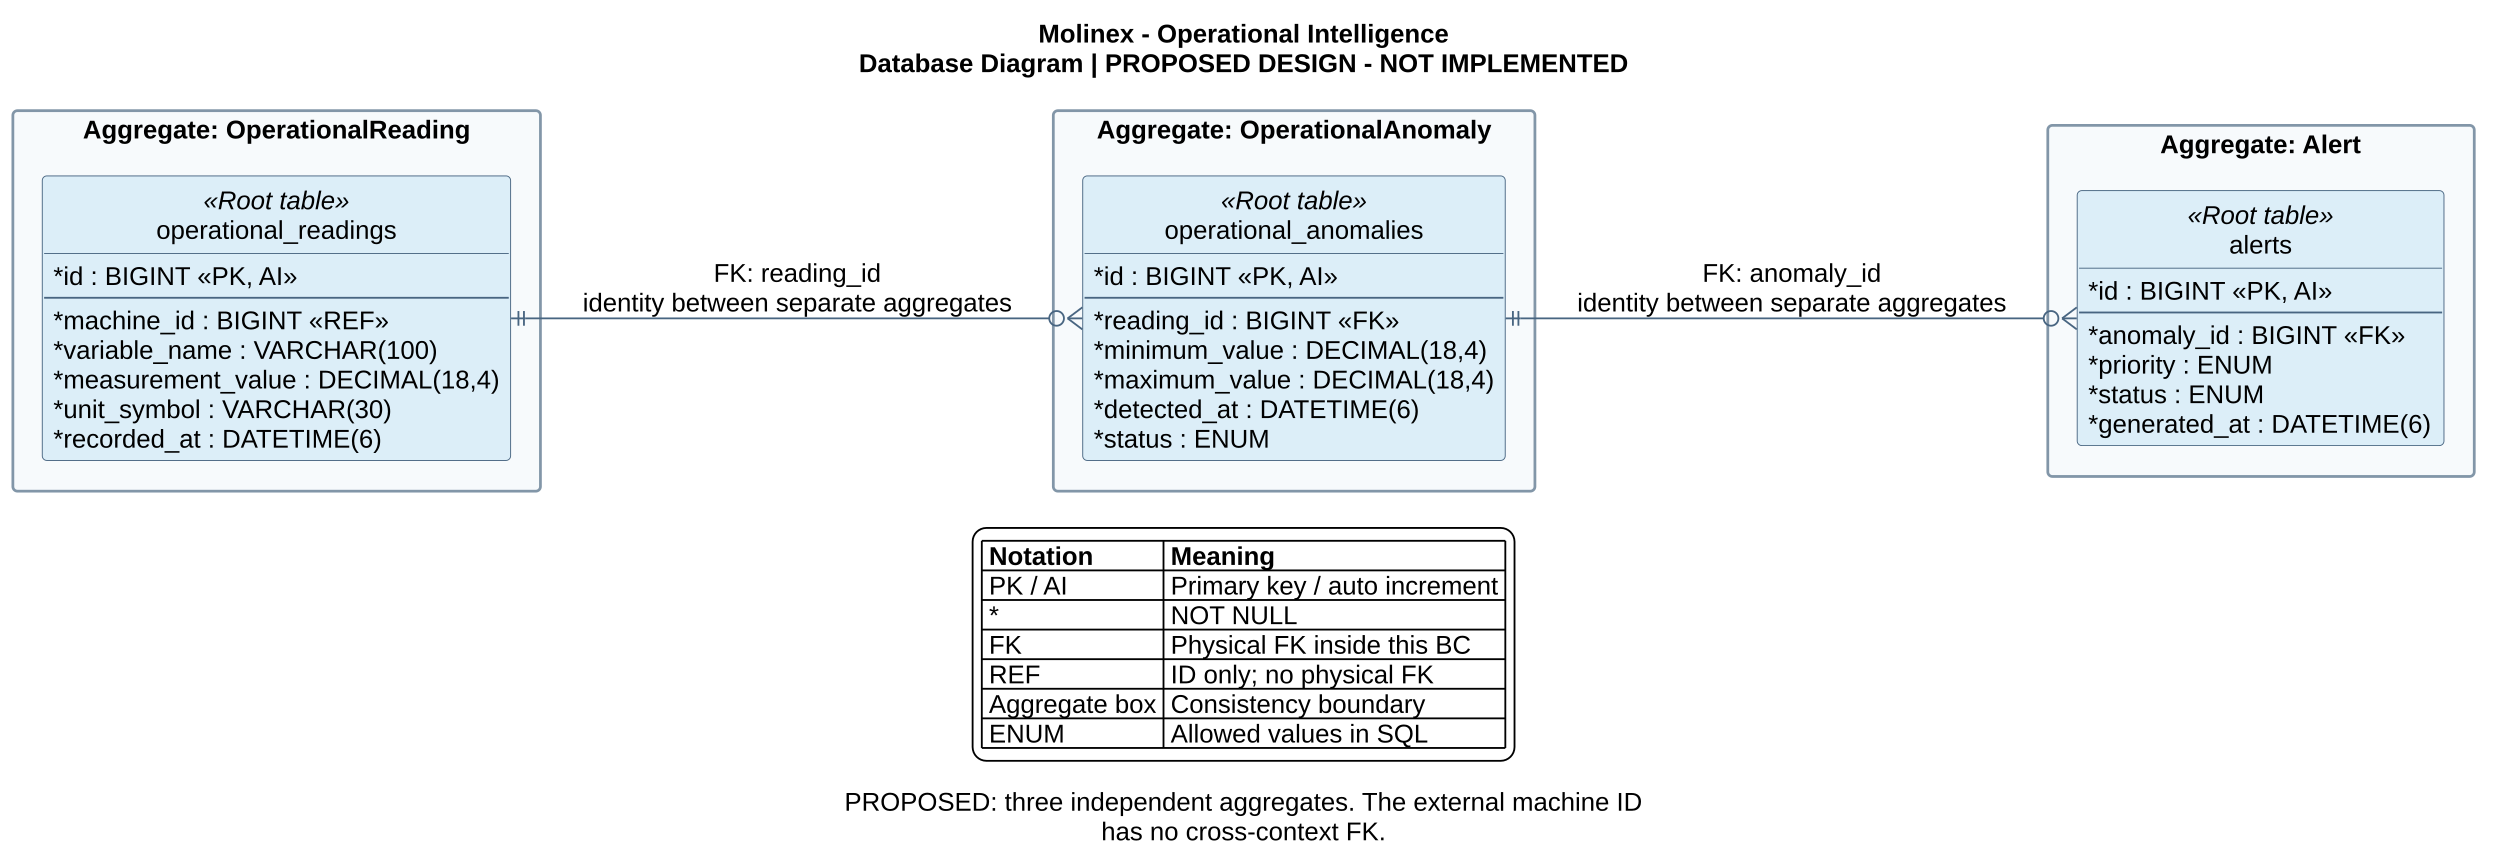
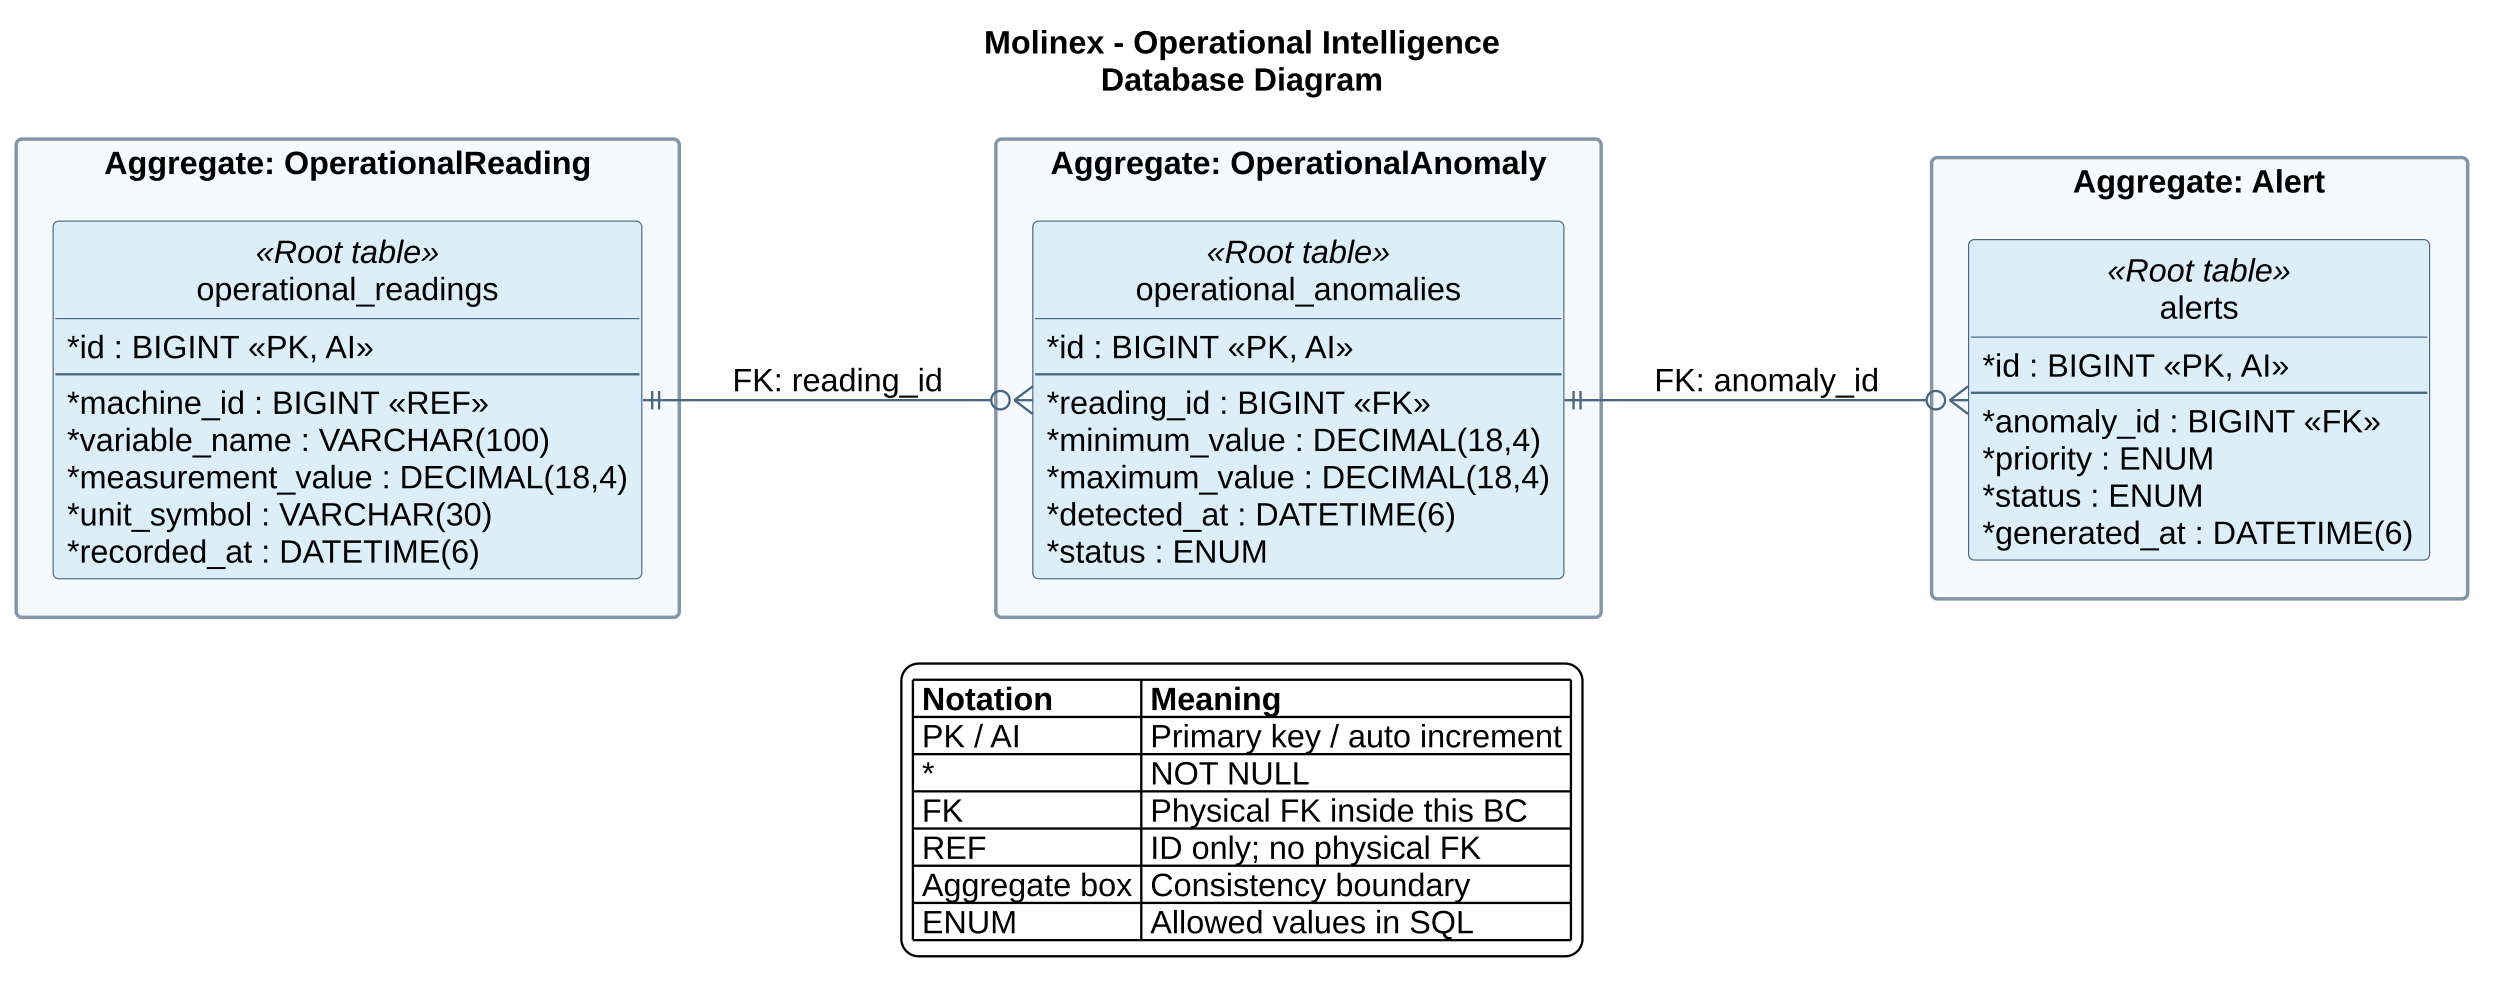
- <svg xmlns="http://www.w3.org/2000/svg" version="1.1" data-diagram-type="CLASS" style="width:1360px;height:468px;background:#FFFFFF;" width="1360px" height="468px" viewBox="0 0 1360 468" zoomAndPan="magnify" preserveAspectRatio="none" contentStyleType="text/css">
+ <svg xmlns="http://www.w3.org/2000/svg" version="1.1" data-diagram-type="CLASS" style="width:1082px;height:432px;background:#FFFFFF;" width="1082px" height="432px" viewBox="0 0 1082 432" zoomAndPan="magnify" preserveAspectRatio="none" contentStyleType="text/css">
  <defs />
  <g font-family="sans-serif" lengthAdjust="spacing">
    <g class="title" data-source-line="15">
-       <text x="564.869" y="23.132" fill="#000" font-size="14" textLength="223.262" font-weight="700" font-family="Arial">Molinex - Operational Intelligence</text>
-       <text x="467.225" y="39.23" fill="#000" font-size="14" textLength="418.551" font-weight="700" font-family="Arial">Database Diagram | PROPOSED DESIGN - NOT IMPLEMENTED</text>
+       <text x="425.869" y="23.132" fill="#000" font-size="14" textLength="223.262" font-weight="700" font-family="Arial">Molinex - Operational Intelligence</text>
+       <text x="476.417" y="39.23" fill="#000" font-size="14" textLength="122.165" font-weight="700" font-family="Arial">Database Diagram</text>
    </g>
-     <g class="cluster" data-qualified-name="aggregate_0" id="ent0001" data-source-line="20">
+     <g class="cluster" data-qualified-name="aggregate_0" id="ent0001" data-source-line="16">
      <rect x="7" y="60.197" width="287" height="207" fill="#F7FAFC" style="stroke:#8296A8;stroke-width:1.5;" rx="2.5" ry="2.5" />
      <text x="45.097" y="75.329" fill="#000" font-size="14" textLength="210.807" font-weight="700" font-family="Arial">Aggregate: OperationalReading</text>
    </g>
-     <g class="cluster" data-qualified-name="aggregate_1" id="ent0003" data-source-line="31">
-       <rect x="573" y="60.197" width="262" height="207" fill="#F7FAFC" style="stroke:#8296A8;stroke-width:1.5;" rx="2.5" ry="2.5" />
-       <text x="596.648" y="75.329" fill="#000" font-size="14" textLength="214.703" font-weight="700" font-family="Arial">Aggregate: OperationalAnomaly</text>
+     <g class="cluster" data-qualified-name="aggregate_1" id="ent0003" data-source-line="27">
+       <rect x="431" y="60.197" width="262" height="207" fill="#F7FAFC" style="stroke:#8296A8;stroke-width:1.5;" rx="2.5" ry="2.5" />
+       <text x="454.648" y="75.329" fill="#000" font-size="14" textLength="214.703" font-weight="700" font-family="Arial">Aggregate: OperationalAnomaly</text>
    </g>
-     <g class="cluster" data-qualified-name="aggregate_2" id="ent0005" data-source-line="42">
-       <rect x="1114" y="68.197" width="232" height="191" fill="#F7FAFC" style="stroke:#8296A8;stroke-width:1.5;" rx="2.5" ry="2.5" />
-       <text x="1175.159" y="83.329" fill="#000" font-size="14" textLength="109.683" font-weight="700" font-family="Arial">Aggregate: Alert</text>
+     <g class="cluster" data-qualified-name="aggregate_2" id="ent0005" data-source-line="38">
+       <rect x="836" y="68.197" width="232" height="191" fill="#F7FAFC" style="stroke:#8296A8;stroke-width:1.5;" rx="2.5" ry="2.5" />
+       <text x="897.159" y="83.329" fill="#000" font-size="14" textLength="109.683" font-weight="700" font-family="Arial">Aggregate: Alert</text>
    </g>
-     <g class="entity" data-qualified-name="aggregate_0.operational_readings" id="ent0002" data-source-line="21">
+     <g class="entity" data-qualified-name="aggregate_0.operational_readings" id="ent0002" data-source-line="17">
      <rect x="23" y="95.697" width="254.771" height="154.789" fill="#DCEEF8" style="stroke:#486581;stroke-width:0.5;" rx="2.5" ry="2.5" />
      <text x="110.689" y="113.829" fill="#000" font-size="14" textLength="79.393" font-style="italic" font-family="Arial">«Root table»</text>
      <text x="85.003" y="129.928" fill="#000" font-size="14" textLength="130.765" font-family="Arial">operational_readings</text>
      <line x1="24" y1="137.895" x2="276.771" y2="137.895" style="stroke:#486581;stroke-width:0.5;" />
      <text x="29" y="155.026" fill="#000" font-size="14" textLength="133.827" font-family="Arial">*id : BIGINT «PK, AI»</text>
      <line x1="24" y1="161.993" x2="276.771" y2="161.993" style="stroke:#486581;stroke-width:1;" />
      <text x="29" y="179.125" fill="#000" font-size="14" textLength="182.848" font-family="Arial">*machine_id : BIGINT «REF»</text>
      <text x="29" y="195.224" fill="#000" font-size="14" textLength="210.089" font-family="Arial">*variable_name : VARCHAR(100)</text>
      <text x="29" y="211.322" fill="#000" font-size="14" textLength="242.771" font-family="Arial">*measurement_value : DECIMAL(18,4)</text>
      <text x="29" y="227.421" fill="#000" font-size="14" textLength="185.172" font-family="Arial">*unit_symbol : VARCHAR(30)</text>
      <text x="29" y="243.52" fill="#000" font-size="14" textLength="179.724" font-family="Arial">*recorded_at : DATETIME(6)</text>
    </g>
-     <g class="entity" data-qualified-name="aggregate_1.operational_anomalies" id="ent0004" data-source-line="32">
-       <rect x="589" y="95.697" width="229.848" height="154.789" fill="#DCEEF8" style="stroke:#486581;stroke-width:0.5;" rx="2.5" ry="2.5" />
-       <text x="664.228" y="113.829" fill="#000" font-size="14" textLength="79.393" font-style="italic" font-family="Arial">«Root table»</text>
-       <text x="633.486" y="129.928" fill="#000" font-size="14" textLength="140.875" font-family="Arial">operational_anomalies</text>
-       <line x1="590" y1="137.895" x2="817.848" y2="137.895" style="stroke:#486581;stroke-width:0.5;" />
-       <text x="595" y="155.026" fill="#000" font-size="14" textLength="133.827" font-family="Arial">*id : BIGINT «PK, AI»</text>
-       <line x1="590" y1="161.993" x2="817.848" y2="161.993" style="stroke:#486581;stroke-width:1;" />
-       <text x="595" y="179.125" fill="#000" font-size="14" textLength="166.523" font-family="Arial">*reading_id : BIGINT «FK»</text>
-       <text x="595" y="195.224" fill="#000" font-size="14" textLength="213.958" font-family="Arial">*minimum_value : DECIMAL(18,4)</text>
-       <text x="595" y="211.322" fill="#000" font-size="14" textLength="217.848" font-family="Arial">*maximum_value : DECIMAL(18,4)</text>
-       <text x="595" y="227.421" fill="#000" font-size="14" textLength="178.179" font-family="Arial">*detected_at : DATETIME(6)</text>
-       <text x="595" y="243.52" fill="#000" font-size="14" textLength="95.689" font-family="Arial">*status : ENUM</text>
+     <g class="entity" data-qualified-name="aggregate_1.operational_anomalies" id="ent0004" data-source-line="28">
+       <rect x="447" y="95.697" width="229.848" height="154.789" fill="#DCEEF8" style="stroke:#486581;stroke-width:0.5;" rx="2.5" ry="2.5" />
+       <text x="522.228" y="113.829" fill="#000" font-size="14" textLength="79.393" font-style="italic" font-family="Arial">«Root table»</text>
+       <text x="491.486" y="129.928" fill="#000" font-size="14" textLength="140.875" font-family="Arial">operational_anomalies</text>
+       <line x1="448" y1="137.895" x2="675.848" y2="137.895" style="stroke:#486581;stroke-width:0.5;" />
+       <text x="453" y="155.026" fill="#000" font-size="14" textLength="133.827" font-family="Arial">*id : BIGINT «PK, AI»</text>
+       <line x1="448" y1="161.993" x2="675.848" y2="161.993" style="stroke:#486581;stroke-width:1;" />
+       <text x="453" y="179.125" fill="#000" font-size="14" textLength="166.523" font-family="Arial">*reading_id : BIGINT «FK»</text>
+       <text x="453" y="195.224" fill="#000" font-size="14" textLength="213.958" font-family="Arial">*minimum_value : DECIMAL(18,4)</text>
+       <text x="453" y="211.322" fill="#000" font-size="14" textLength="217.848" font-family="Arial">*maximum_value : DECIMAL(18,4)</text>
+       <text x="453" y="227.421" fill="#000" font-size="14" textLength="178.179" font-family="Arial">*detected_at : DATETIME(6)</text>
+       <text x="453" y="243.52" fill="#000" font-size="14" textLength="95.689" font-family="Arial">*status : ENUM</text>
    </g>
-     <g class="entity" data-qualified-name="aggregate_2.alerts" id="ent0006" data-source-line="43">
-       <rect x="1130" y="103.697" width="199.523" height="138.69" fill="#DCEEF8" style="stroke:#486581;stroke-width:0.5;" rx="2.5" ry="2.5" />
-       <text x="1190.065" y="121.829" fill="#000" font-size="14" textLength="79.393" font-style="italic" font-family="Arial">«Root table»</text>
-       <text x="1212.645" y="137.928" fill="#000" font-size="14" textLength="34.234" font-family="Arial">alerts</text>
-       <line x1="1131" y1="145.895" x2="1328.523" y2="145.895" style="stroke:#486581;stroke-width:0.5;" />
-       <text x="1136" y="163.026" fill="#000" font-size="14" textLength="133.827" font-family="Arial">*id : BIGINT «PK, AI»</text>
-       <line x1="1131" y1="169.993" x2="1328.523" y2="169.993" style="stroke:#486581;stroke-width:1;" />
-       <text x="1136" y="187.125" fill="#000" font-size="14" textLength="172.737" font-family="Arial">*anomaly_id : BIGINT «FK»</text>
-       <text x="1136" y="203.224" fill="#000" font-size="14" textLength="100.345" font-family="Arial">*priority : ENUM</text>
-       <text x="1136" y="219.322" fill="#000" font-size="14" textLength="95.689" font-family="Arial">*status : ENUM</text>
-       <text x="1136" y="235.421" fill="#000" font-size="14" textLength="187.523" font-family="Arial">*generated_at : DATETIME(6)</text>
+     <g class="entity" data-qualified-name="aggregate_2.alerts" id="ent0006" data-source-line="39">
+       <rect x="852" y="103.697" width="199.523" height="138.69" fill="#DCEEF8" style="stroke:#486581;stroke-width:0.5;" rx="2.5" ry="2.5" />
+       <text x="912.065" y="121.829" fill="#000" font-size="14" textLength="79.393" font-style="italic" font-family="Arial">«Root table»</text>
+       <text x="934.645" y="137.928" fill="#000" font-size="14" textLength="34.234" font-family="Arial">alerts</text>
+       <line x1="853" y1="145.895" x2="1050.523" y2="145.895" style="stroke:#486581;stroke-width:0.5;" />
+       <text x="858" y="163.026" fill="#000" font-size="14" textLength="133.827" font-family="Arial">*id : BIGINT «PK, AI»</text>
+       <line x1="853" y1="169.993" x2="1050.523" y2="169.993" style="stroke:#486581;stroke-width:1;" />
+       <text x="858" y="187.125" fill="#000" font-size="14" textLength="172.737" font-family="Arial">*anomaly_id : BIGINT «FK»</text>
+       <text x="858" y="203.224" fill="#000" font-size="14" textLength="100.345" font-family="Arial">*priority : ENUM</text>
+       <text x="858" y="219.322" fill="#000" font-size="14" textLength="95.689" font-family="Arial">*status : ENUM</text>
+       <text x="858" y="235.421" fill="#000" font-size="14" textLength="187.523" font-family="Arial">*generated_at : DATETIME(6)</text>
    </g>
-     <g class="link" data-entity-1="ent0002" data-entity-2="ent0004" id="lnk7" data-source-line="52" data-link-type="crowfoot">
-       <path d="M286.03,173.197 C379.68,173.197 480.2,173.197 570.79,173.197" style="stroke:#486581;stroke-width:1;" fill="none" id="operational_readings-operational_anomalies" codeLine="52" />
-       <line x1="282.03" y1="177.197" x2="282.03" y2="169.197" style="stroke:#486581;stroke-width:1;" />
-       <line x1="285.03" y1="177.197" x2="285.03" y2="169.197" style="stroke:#486581;stroke-width:1;" />
-       <line x1="286.03" y1="173.197" x2="278.03" y2="173.197" style="stroke:#486581;stroke-width:1;" />
-       <line x1="580.79" y1="173.197" x2="588.79" y2="167.197" style="stroke:#486581;stroke-width:1;" />
-       <line x1="580.79" y1="173.197" x2="588.79" y2="179.197" style="stroke:#486581;stroke-width:1;" />
-       <line x1="580.79" y1="173.197" x2="588.79" y2="173.197" style="stroke:#486581;stroke-width:1;" />
-       <ellipse cx="574.79" cy="173.197" rx="4" ry="4" fill="none" style="stroke:#486581;stroke-width:1;" />
-       <text x="388.22" y="153.329" fill="#000" font-size="14" textLength="91.055" font-family="Arial">FK: reading_id</text>
-       <text x="317" y="169.428" fill="#000" font-size="14" textLength="233.495" font-family="Arial">identity between separate aggregates</text>
+     <g class="link" data-entity-1="ent0002" data-entity-2="ent0004" id="lnk7" data-source-line="48" data-link-type="crowfoot">
+       <path d="M286.26,173.197 C340.17,173.197 376.56,173.197 428.99,173.197" style="stroke:#486581;stroke-width:1;" fill="none" id="operational_readings-operational_anomalies" codeLine="48" />
+       <line x1="282.26" y1="177.197" x2="282.26" y2="169.197" style="stroke:#486581;stroke-width:1;" />
+       <line x1="285.26" y1="177.197" x2="285.26" y2="169.197" style="stroke:#486581;stroke-width:1;" />
+       <line x1="286.26" y1="173.197" x2="278.26" y2="173.197" style="stroke:#486581;stroke-width:1;" />
+       <line x1="438.99" y1="173.197" x2="446.99" y2="167.197" style="stroke:#486581;stroke-width:1;" />
+       <line x1="438.99" y1="173.197" x2="446.99" y2="179.197" style="stroke:#486581;stroke-width:1;" />
+       <line x1="438.99" y1="173.197" x2="446.99" y2="173.197" style="stroke:#486581;stroke-width:1;" />
+       <ellipse cx="432.99" cy="173.197" rx="4" ry="4" fill="none" style="stroke:#486581;stroke-width:1;" />
+       <text x="317" y="169.329" fill="#000" font-size="14" textLength="91.055" font-family="Arial">FK: reading_id</text>
    </g>
-     <g class="link" data-entity-1="ent0004" data-entity-2="ent0006" id="lnk8" data-source-line="53" data-link-type="crowfoot">
-       <path d="M827.02,173.197 C919.75,173.197 1023.28,173.197 1111.77,173.197" style="stroke:#486581;stroke-width:1;" fill="none" id="operational_anomalies-alerts" codeLine="53" />
-       <line x1="823.02" y1="177.197" x2="823.02" y2="169.197" style="stroke:#486581;stroke-width:1;" />
-       <line x1="826.02" y1="177.197" x2="826.02" y2="169.197" style="stroke:#486581;stroke-width:1;" />
-       <line x1="827.02" y1="173.197" x2="819.02" y2="173.197" style="stroke:#486581;stroke-width:1;" />
-       <line x1="1121.77" y1="173.197" x2="1129.77" y2="167.197" style="stroke:#486581;stroke-width:1;" />
-       <line x1="1121.77" y1="173.197" x2="1129.77" y2="179.197" style="stroke:#486581;stroke-width:1;" />
-       <line x1="1121.77" y1="173.197" x2="1129.77" y2="173.197" style="stroke:#486581;stroke-width:1;" />
-       <ellipse cx="1115.77" cy="173.197" rx="4" ry="4" fill="none" style="stroke:#486581;stroke-width:1;" />
-       <text x="926.113" y="153.329" fill="#000" font-size="14" textLength="97.269" font-family="Arial">FK: anomaly_id</text>
-       <text x="858" y="169.428" fill="#000" font-size="14" textLength="233.495" font-family="Arial">identity between separate aggregates</text>
+     <g class="link" data-entity-1="ent0004" data-entity-2="ent0006" id="lnk8" data-source-line="49" data-link-type="crowfoot">
+       <path d="M685.05,173.197 C740.5,173.197 780.5,173.197 833.83,173.197" style="stroke:#486581;stroke-width:1;" fill="none" id="operational_anomalies-alerts" codeLine="49" />
+       <line x1="681.05" y1="177.197" x2="681.05" y2="169.197" style="stroke:#486581;stroke-width:1;" />
+       <line x1="684.05" y1="177.197" x2="684.05" y2="169.197" style="stroke:#486581;stroke-width:1;" />
+       <line x1="685.05" y1="173.197" x2="677.05" y2="173.197" style="stroke:#486581;stroke-width:1;" />
+       <line x1="843.83" y1="173.197" x2="851.83" y2="167.197" style="stroke:#486581;stroke-width:1;" />
+       <line x1="843.83" y1="173.197" x2="851.83" y2="179.197" style="stroke:#486581;stroke-width:1;" />
+       <line x1="843.83" y1="173.197" x2="851.83" y2="173.197" style="stroke:#486581;stroke-width:1;" />
+       <ellipse cx="837.83" cy="173.197" rx="4" ry="4" fill="none" style="stroke:#486581;stroke-width:1;" />
+       <text x="716" y="169.329" fill="#000" font-size="14" textLength="97.269" font-family="Arial">FK: anomaly_id</text>
    </g>
-     <g class="legend" data-source-line="54">
-       <rect x="529.101" y="287.197" width="294.799" height="126.69" fill="none" style="stroke:#000;stroke-width:1;" rx="7.5" ry="7.5" />
-       <text x="537.99" y="307.329" fill="#000" font-size="14" textLength="56.766" font-weight="700" font-family="Arial">Notation</text>
-       <text x="636.838" y="307.329" fill="#000" font-size="14" textLength="56.779" font-weight="700" font-family="Arial">Meaning</text>
-       <text x="537.99" y="323.428" fill="#000" font-size="14" textLength="43.572" font-family="Arial">PK / AI</text>
-       <text x="636.838" y="323.428" fill="#000" font-size="14" textLength="178.172" font-family="Arial">Primary key / auto increment</text>
-       <text x="537.99" y="339.526" fill="#000" font-size="14" font-family="Arial">*</text>
-       <text x="636.838" y="339.526" fill="#000" font-size="14" textLength="69.234" font-family="Arial">NOT NULL</text>
-       <text x="537.99" y="355.625" fill="#000" font-size="14" textLength="17.89" font-family="Arial">FK</text>
-       <text x="636.838" y="355.625" fill="#000" font-size="14" textLength="163.393" font-family="Arial">Physical FK inside this BC</text>
-       <text x="537.99" y="371.724" fill="#000" font-size="14" textLength="28" font-family="Arial">REF</text>
-       <text x="636.838" y="371.724" fill="#000" font-size="14" textLength="143.172" font-family="Arial">ID only; no physical FK</text>
-       <text x="537.99" y="387.822" fill="#000" font-size="14" textLength="91.068" font-family="Arial">Aggregate box</text>
-       <text x="636.838" y="387.822" fill="#000" font-size="14" textLength="138.523" font-family="Arial">Consistency boundary</text>
-       <text x="537.99" y="403.921" fill="#000" font-size="14" textLength="41.221" font-family="Arial">ENUM</text>
-       <text x="636.838" y="403.921" fill="#000" font-size="14" textLength="140.075" font-family="Arial">Allowed values in SQL</text>
-       <line x1="534.101" y1="294.197" x2="818.899" y2="294.197" style="stroke:#000;stroke-width:1;" />
-       <line x1="534.101" y1="310.296" x2="818.899" y2="310.296" style="stroke:#000;stroke-width:1;" />
-       <line x1="534.101" y1="326.395" x2="818.899" y2="326.395" style="stroke:#000;stroke-width:1;" />
-       <line x1="534.101" y1="342.493" x2="818.899" y2="342.493" style="stroke:#000;stroke-width:1;" />
-       <line x1="534.101" y1="358.592" x2="818.899" y2="358.592" style="stroke:#000;stroke-width:1;" />
-       <line x1="534.101" y1="374.69" x2="818.899" y2="374.69" style="stroke:#000;stroke-width:1;" />
-       <line x1="534.101" y1="390.789" x2="818.899" y2="390.789" style="stroke:#000;stroke-width:1;" />
-       <line x1="534.101" y1="406.888" x2="818.899" y2="406.888" style="stroke:#000;stroke-width:1;" />
-       <line x1="534.101" y1="294.197" x2="534.101" y2="406.888" style="stroke:#000;stroke-width:1;" />
-       <line x1="632.948" y1="294.197" x2="632.948" y2="406.888" style="stroke:#000;stroke-width:1;" />
-       <line x1="818.899" y1="294.197" x2="818.899" y2="406.888" style="stroke:#000;stroke-width:1;" />
-     </g>
-     <g class="caption" data-source-line="16">
-       <text x="459.377" y="441.02" fill="#000" font-size="14" textLength="434.246" font-family="Arial">PROPOSED: three independent aggregates. The external machine ID</text>
-       <text x="599.08" y="457.118" fill="#000" font-size="14" textLength="154.841" font-family="Arial">has no cross-context FK.</text>
+     <g class="legend" data-source-line="50">
+       <rect x="390.101" y="287.197" width="294.799" height="126.69" fill="none" style="stroke:#000;stroke-width:1;" rx="7.5" ry="7.5" />
+       <text x="398.99" y="307.329" fill="#000" font-size="14" textLength="56.766" font-weight="700" font-family="Arial">Notation</text>
+       <text x="497.838" y="307.329" fill="#000" font-size="14" textLength="56.779" font-weight="700" font-family="Arial">Meaning</text>
+       <text x="398.99" y="323.428" fill="#000" font-size="14" textLength="43.572" font-family="Arial">PK / AI</text>
+       <text x="497.838" y="323.428" fill="#000" font-size="14" textLength="178.172" font-family="Arial">Primary key / auto increment</text>
+       <text x="398.99" y="339.526" fill="#000" font-size="14" font-family="Arial">*</text>
+       <text x="497.838" y="339.526" fill="#000" font-size="14" textLength="69.234" font-family="Arial">NOT NULL</text>
+       <text x="398.99" y="355.625" fill="#000" font-size="14" textLength="17.89" font-family="Arial">FK</text>
+       <text x="497.838" y="355.625" fill="#000" font-size="14" textLength="163.393" font-family="Arial">Physical FK inside this BC</text>
+       <text x="398.99" y="371.724" fill="#000" font-size="14" textLength="28" font-family="Arial">REF</text>
+       <text x="497.838" y="371.724" fill="#000" font-size="14" textLength="143.172" font-family="Arial">ID only; no physical FK</text>
+       <text x="398.99" y="387.822" fill="#000" font-size="14" textLength="91.068" font-family="Arial">Aggregate box</text>
+       <text x="497.838" y="387.822" fill="#000" font-size="14" textLength="138.523" font-family="Arial">Consistency boundary</text>
+       <text x="398.99" y="403.921" fill="#000" font-size="14" textLength="41.221" font-family="Arial">ENUM</text>
+       <text x="497.838" y="403.921" fill="#000" font-size="14" textLength="140.075" font-family="Arial">Allowed values in SQL</text>
+       <line x1="395.101" y1="294.197" x2="679.899" y2="294.197" style="stroke:#000;stroke-width:1;" />
+       <line x1="395.101" y1="310.296" x2="679.899" y2="310.296" style="stroke:#000;stroke-width:1;" />
+       <line x1="395.101" y1="326.395" x2="679.899" y2="326.395" style="stroke:#000;stroke-width:1;" />
+       <line x1="395.101" y1="342.493" x2="679.899" y2="342.493" style="stroke:#000;stroke-width:1;" />
+       <line x1="395.101" y1="358.592" x2="679.899" y2="358.592" style="stroke:#000;stroke-width:1;" />
+       <line x1="395.101" y1="374.69" x2="679.899" y2="374.69" style="stroke:#000;stroke-width:1;" />
+       <line x1="395.101" y1="390.789" x2="679.899" y2="390.789" style="stroke:#000;stroke-width:1;" />
+       <line x1="395.101" y1="406.888" x2="679.899" y2="406.888" style="stroke:#000;stroke-width:1;" />
+       <line x1="395.101" y1="294.197" x2="395.101" y2="406.888" style="stroke:#000;stroke-width:1;" />
+       <line x1="493.948" y1="294.197" x2="493.948" y2="406.888" style="stroke:#000;stroke-width:1;" />
+       <line x1="679.899" y1="294.197" x2="679.899" y2="406.888" style="stroke:#000;stroke-width:1;" />
    </g>
  </g>
</svg>
